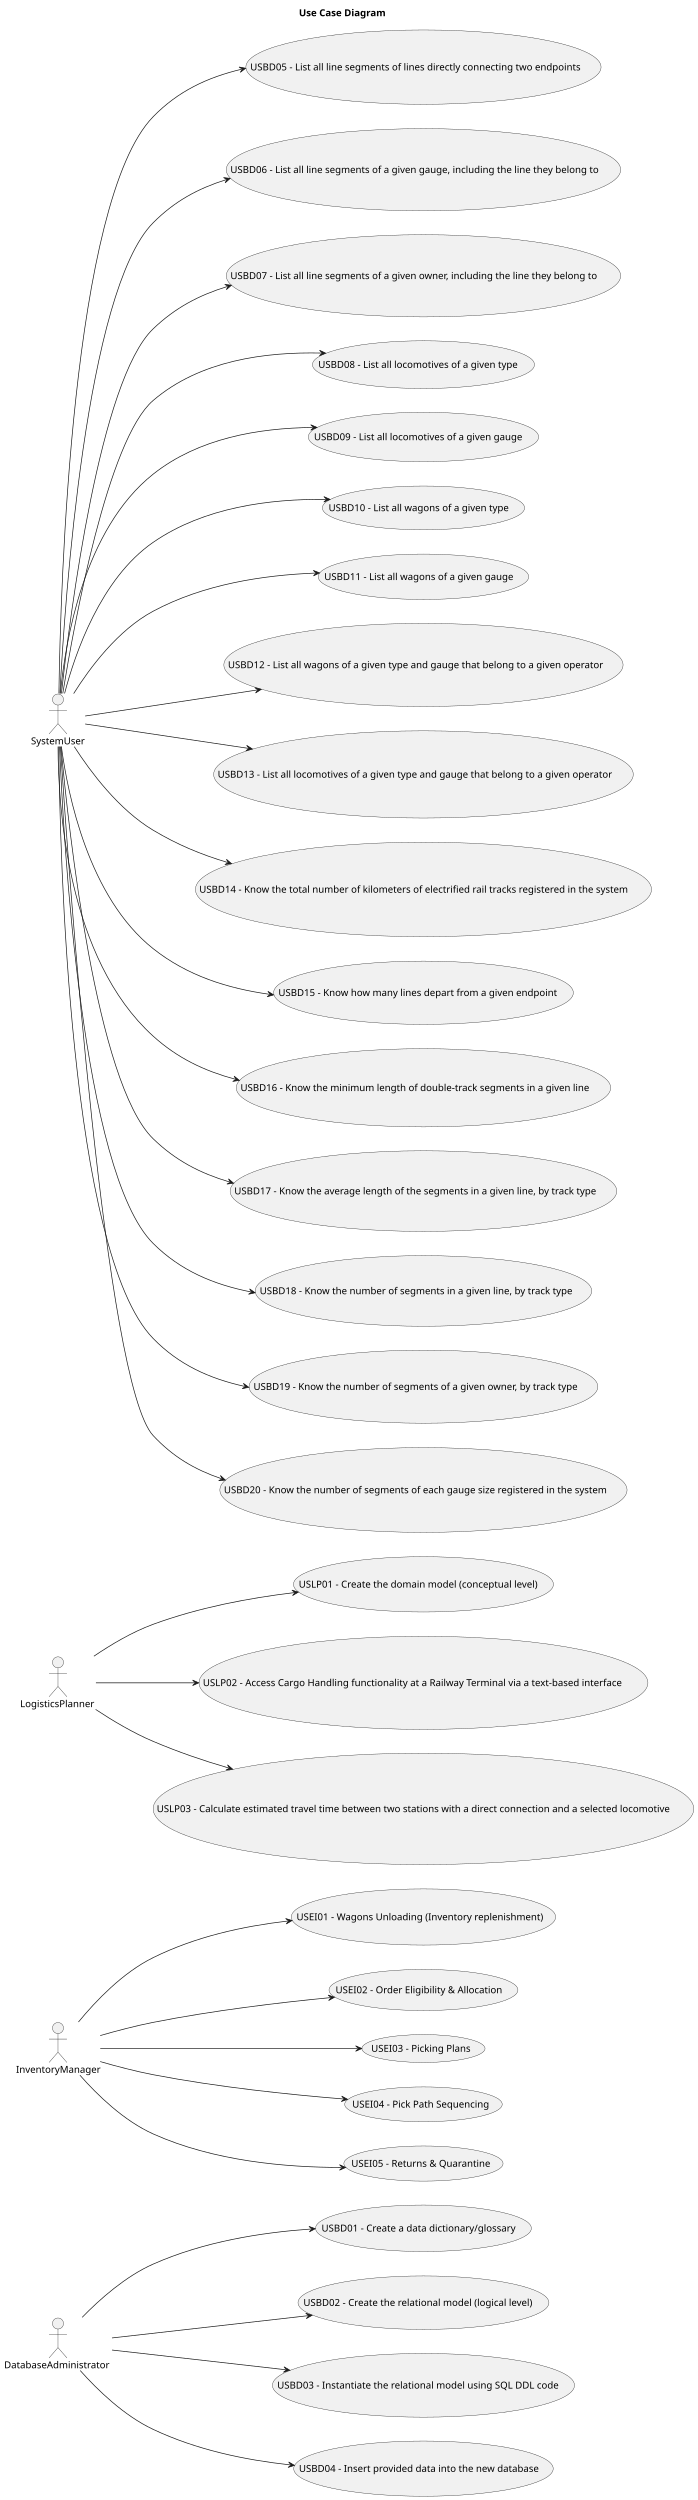
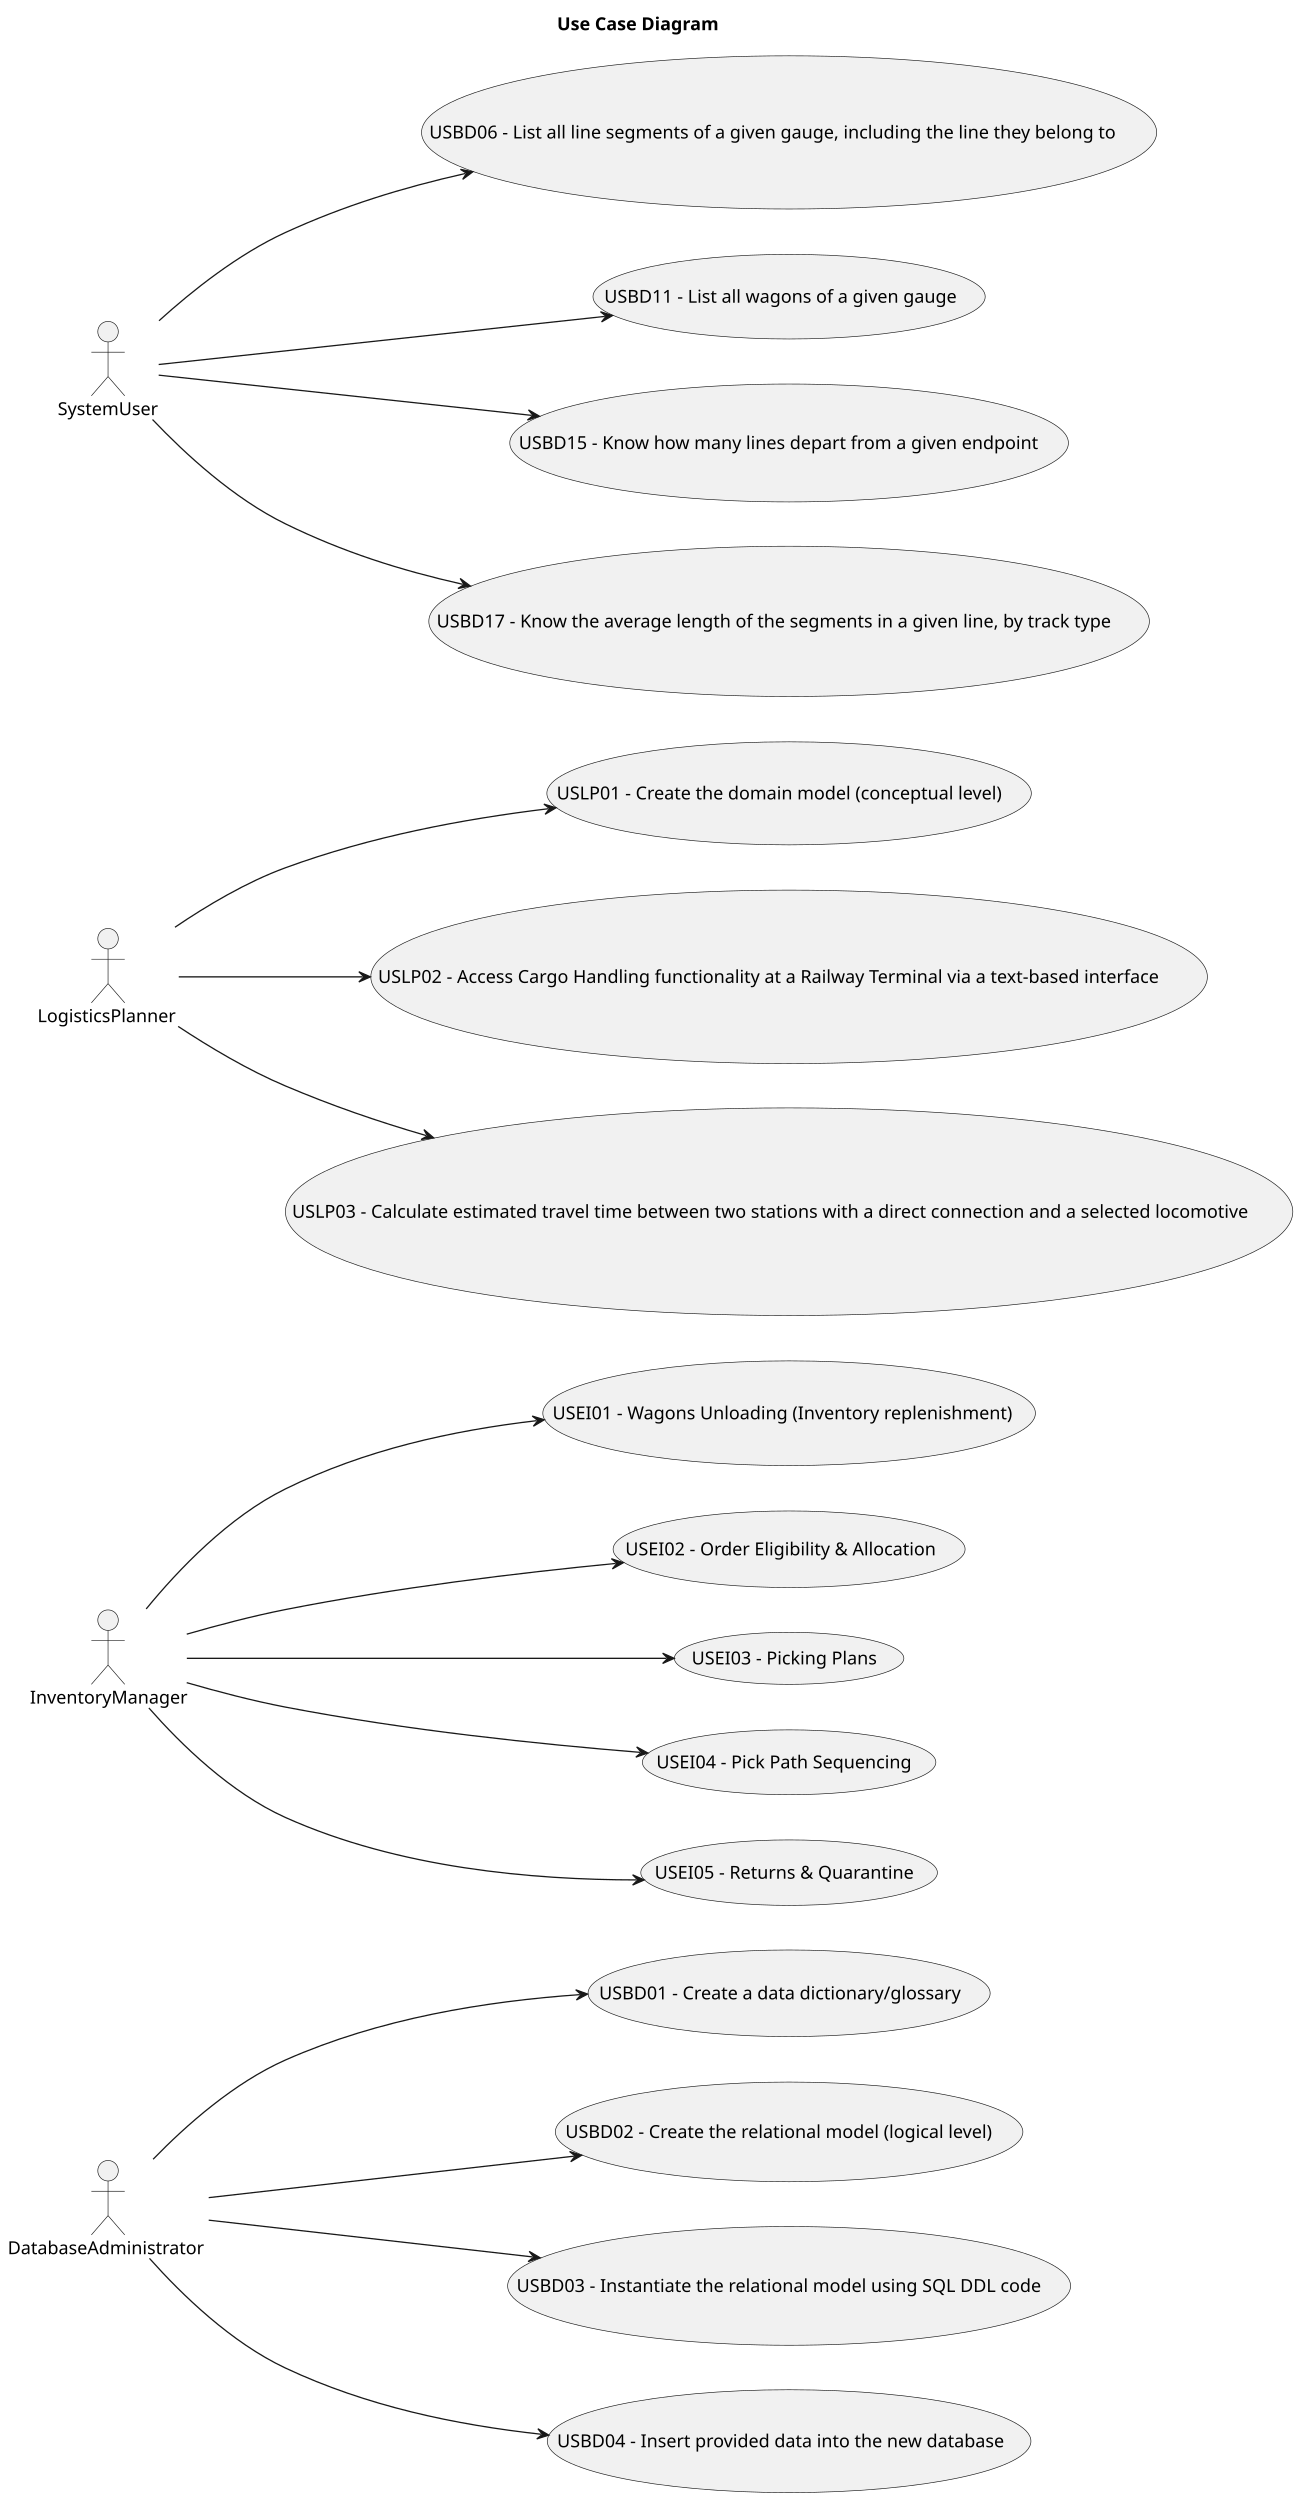
- <svg xmlns="http://www.w3.org/2000/svg" contentStyleType="text/css" data-diagram-type="DESCRIPTION" height="3630px" preserveAspectRatio="none" style="width:1013px;height:3630px;background:#FFFFFF;" version="1.1" viewBox="0 0 1013 3630" width="1013px" zoomAndPan="magnify">
+ <svg xmlns="http://www.w3.org/2000/svg" contentStyleType="text/css" data-diagram-type="DESCRIPTION" height="1948px" preserveAspectRatio="none" style="width:1013px;height:1948px;background:#FFFFFF;" version="1.1" viewBox="0 0 1013 1948" width="1013px" zoomAndPan="magnify">
  <defs />
  <g>
    <g class="title" data-source-line="5">
      <text fill="#000000" font-family="sans-serif" font-size="14" font-weight="bold" lengthAdjust="spacing" textLength="131.27" x="434.041" y="23.535">Use Case Diagram</text>
    </g>
    <g class="entity" data-entity="DatabaseAdministrator" data-source-line="9" data-uid="ent0002" id="entity_DatabaseAdministrator">
-       <ellipse cx="84.193" cy="3373.728" fill="#F1F1F1" rx="8" ry="8" style="stroke:#181818;stroke-width:0.5;" />
-       <path d="M84.193,3381.728 L84.193,3408.728 M71.193,3389.728 L97.193,3389.728 M84.193,3408.728 L71.193,3423.728 M84.193,3408.728 L97.193,3423.728" fill="none" style="stroke:#181818;stroke-width:0.5;" />
-       <text fill="#000000" font-family="sans-serif" font-size="14" lengthAdjust="spacing" textLength="156.386" x="6" y="3438.763">DatabaseAdministrator</text>
+       <ellipse cx="84.193" cy="1691.428" fill="#F1F1F1" rx="8" ry="8" style="stroke:#181818;stroke-width:0.5;" />
+       <path d="M84.193,1699.428 L84.193,1726.428 M71.193,1707.428 L97.193,1707.428 M84.193,1726.428 L71.193,1741.428 M84.193,1726.428 L97.193,1741.428" fill="none" style="stroke:#181818;stroke-width:0.5;" />
+       <text fill="#000000" font-family="sans-serif" font-size="14" lengthAdjust="spacing" textLength="156.386" x="6" y="1756.463">DatabaseAdministrator</text>
    </g>
    <g class="entity" data-entity="InventoryManager" data-source-line="10" data-uid="ent0003" id="entity_InventoryManager">
-       <ellipse cx="84.191" cy="2944.728" fill="#F1F1F1" rx="8" ry="8" style="stroke:#181818;stroke-width:0.5;" />
-       <path d="M84.191,2952.728 L84.191,2979.728 M71.191,2960.728 L97.191,2960.728 M84.191,2979.728 L71.191,2994.728 M84.191,2979.728 L97.191,2994.728" fill="none" style="stroke:#181818;stroke-width:0.5;" />
-       <text fill="#000000" font-family="sans-serif" font-size="14" lengthAdjust="spacing" textLength="121.803" x="23.29" y="3009.763">InventoryManager</text>
+       <ellipse cx="84.191" cy="1262.428" fill="#F1F1F1" rx="8" ry="8" style="stroke:#181818;stroke-width:0.5;" />
+       <path d="M84.191,1270.428 L84.191,1297.428 M71.191,1278.428 L97.191,1278.428 M84.191,1297.428 L71.191,1312.428 M84.191,1297.428 L97.191,1312.428" fill="none" style="stroke:#181818;stroke-width:0.5;" />
+       <text fill="#000000" font-family="sans-serif" font-size="14" lengthAdjust="spacing" textLength="121.803" x="23.29" y="1327.463">InventoryManager</text>
    </g>
    <g class="entity" data-entity="LogisticsPlanner" data-source-line="11" data-uid="ent0004" id="entity_LogisticsPlanner">
-       <ellipse cx="84.195" cy="2413.728" fill="#F1F1F1" rx="8" ry="8" style="stroke:#181818;stroke-width:0.5;" />
-       <path d="M84.195,2421.728 L84.195,2448.728 M71.195,2429.728 L97.195,2429.728 M84.195,2448.728 L71.195,2463.728 M84.195,2448.728 L97.195,2463.728" fill="none" style="stroke:#181818;stroke-width:0.5;" />
-       <text fill="#000000" font-family="sans-serif" font-size="14" lengthAdjust="spacing" textLength="109.99" x="29.2" y="2478.763">LogisticsPlanner</text>
+       <ellipse cx="84.195" cy="731.428" fill="#F1F1F1" rx="8" ry="8" style="stroke:#181818;stroke-width:0.5;" />
+       <path d="M84.195,739.428 L84.195,766.428 M71.195,747.428 L97.195,747.428 M84.195,766.428 L71.195,781.428 M84.195,766.428 L97.195,781.428" fill="none" style="stroke:#181818;stroke-width:0.5;" />
+       <text fill="#000000" font-family="sans-serif" font-size="14" lengthAdjust="spacing" textLength="109.99" x="29.2" y="796.463">LogisticsPlanner</text>
    </g>
    <g class="entity" data-entity="SystemUser" data-source-line="12" data-uid="ent0005" id="entity_SystemUser">
-       <ellipse cx="84.191" cy="1015.728" fill="#F1F1F1" rx="8" ry="8" style="stroke:#181818;stroke-width:0.5;" />
-       <path d="M84.191,1023.728 L84.191,1050.728 M71.191,1031.728 L97.191,1031.728 M84.191,1050.728 L71.191,1065.728 M84.191,1050.728 L97.191,1065.728" fill="none" style="stroke:#181818;stroke-width:0.5;" />
-       <text fill="#000000" font-family="sans-serif" font-size="14" lengthAdjust="spacing" textLength="78.463" x="44.96" y="1080.763">SystemUser</text>
+       <ellipse cx="84.191" cy="258.428" fill="#F1F1F1" rx="8" ry="8" style="stroke:#181818;stroke-width:0.5;" />
+       <path d="M84.191,266.428 L84.191,293.428 M71.191,274.428 L97.191,274.428 M84.191,293.428 L71.191,308.428 M84.191,293.428 L97.191,308.428" fill="none" style="stroke:#181818;stroke-width:0.5;" />
+       <text fill="#000000" font-family="sans-serif" font-size="14" lengthAdjust="spacing" textLength="78.463" x="44.96" y="323.463">SystemUser</text>
    </g>
    <g class="entity" data-entity="USBD01" data-source-line="14" data-uid="ent0006" id="entity_USBD01">
-       <ellipse cx="614.871" cy="3235.464" fill="#F1F1F1" rx="156.681" ry="33.736" style="stroke:#181818;stroke-width:0.5;" />
-       <text fill="#000000" font-family="sans-serif" font-size="14" lengthAdjust="spacing" textLength="296.099" x="466.821" y="3240.209">USBD01 - Create a data dictionary/glossary</text>
+       <ellipse cx="614.871" cy="1553.164" fill="#F1F1F1" rx="156.681" ry="33.736" style="stroke:#181818;stroke-width:0.5;" />
+       <text fill="#000000" font-family="sans-serif" font-size="14" lengthAdjust="spacing" textLength="296.099" x="466.821" y="1557.909">USBD01 - Create a data dictionary/glossary</text>
    </g>
    <g class="entity" data-entity="USBD02" data-source-line="17" data-uid="ent0008" id="entity_USBD02">
-       <ellipse cx="614.867" cy="3343.47" fill="#F1F1F1" rx="182.157" ry="38.831" style="stroke:#181818;stroke-width:0.5;" />
-       <text fill="#000000" font-family="sans-serif" font-size="14" lengthAdjust="spacing" textLength="348.701" x="440.517" y="3348.214">USBD02 - Create the relational model (logical level)</text>
+       <ellipse cx="614.867" cy="1661.17" fill="#F1F1F1" rx="182.157" ry="38.831" style="stroke:#181818;stroke-width:0.5;" />
+       <text fill="#000000" font-family="sans-serif" font-size="14" lengthAdjust="spacing" textLength="348.701" x="440.517" y="1665.914">USBD02 - Create the relational model (logical level)</text>
    </g>
    <g class="entity" data-entity="USBD03" data-source-line="20" data-uid="ent0010" id="entity_USBD03">
-       <ellipse cx="614.872" cy="3463.473" fill="#F1F1F1" rx="219.322" ry="46.264" style="stroke:#181818;stroke-width:0.5;" />
-       <text fill="#000000" font-family="sans-serif" font-size="14" lengthAdjust="spacing" textLength="424.717" x="402.514" y="3468.217">USBD03 - Instantiate the relational model using SQL DDL code</text>
+       <ellipse cx="614.872" cy="1781.173" fill="#F1F1F1" rx="219.322" ry="46.264" style="stroke:#181818;stroke-width:0.5;" />
+       <text fill="#000000" font-family="sans-serif" font-size="14" lengthAdjust="spacing" textLength="424.717" x="402.514" y="1785.917">USBD03 - Instantiate the relational model using SQL DDL code</text>
    </g>
    <g class="entity" data-entity="USBD04" data-source-line="23" data-uid="ent0012" id="entity_USBD04">
-       <ellipse cx="614.866" cy="3584.464" fill="#F1F1F1" rx="188.426" ry="40.085" style="stroke:#181818;stroke-width:0.5;" />
-       <text fill="#000000" font-family="sans-serif" font-size="14" lengthAdjust="spacing" textLength="361.573" x="434.08" y="3589.208">USBD04 - Insert provided data into the new database</text>
+       <ellipse cx="614.866" cy="1902.164" fill="#F1F1F1" rx="188.426" ry="40.085" style="stroke:#181818;stroke-width:0.5;" />
+       <text fill="#000000" font-family="sans-serif" font-size="14" lengthAdjust="spacing" textLength="361.573" x="434.08" y="1906.908">USBD04 - Insert provided data into the new database</text>
    </g>
-     <g class="entity" data-entity="USBD05" data-source-line="26" data-uid="ent0014" id="entity_USBD05">
-       <ellipse cx="614.867" cy="97.468" fill="#F1F1F1" rx="257.897" ry="53.979" style="stroke:#181818;stroke-width:0.5;" />
-       <text fill="#000000" font-family="sans-serif" font-size="14" lengthAdjust="spacing" textLength="503.084" x="363.325" y="102.212">USBD05 - List all line segments of lines directly connecting two endpoints</text>
+     <g class="entity" data-entity="USBD06" data-source-line="26" data-uid="ent0014" id="entity_USBD06">
+       <ellipse cx="614.87" cy="103.17" fill="#F1F1F1" rx="286.41" ry="59.682" style="stroke:#181818;stroke-width:0.5;" />
+       <text fill="#000000" font-family="sans-serif" font-size="14" lengthAdjust="spacing" textLength="560.793" x="334.474" y="107.915">USBD06 - List all line segments of a given gauge, including the line they belong to</text>
    </g>
-     <g class="entity" data-entity="USBD06" data-source-line="29" data-uid="ent0016" id="entity_USBD06">
-       <ellipse cx="614.87" cy="246.47" fill="#F1F1F1" rx="286.41" ry="59.682" style="stroke:#181818;stroke-width:0.5;" />
-       <text fill="#000000" font-family="sans-serif" font-size="14" lengthAdjust="spacing" textLength="560.793" x="334.474" y="251.214">USBD06 - List all line segments of a given gauge, including the line they belong to</text>
+     <g class="entity" data-entity="USBD11" data-source-line="29" data-uid="ent0016" id="entity_USBD11">
+       <ellipse cx="614.869" cy="231.172" fill="#F1F1F1" rx="152.819" ry="32.964" style="stroke:#181818;stroke-width:0.5;" />
+       <text fill="#000000" font-family="sans-serif" font-size="14" lengthAdjust="spacing" textLength="288.073" x="470.832" y="235.916">USBD11 - List all wagons of a given gauge</text>
    </g>
-     <g class="entity" data-entity="USBD07" data-source-line="32" data-uid="ent0018" id="entity_USBD07">
-       <ellipse cx="614.873" cy="400.473" fill="#F1F1F1" rx="286.373" ry="59.675" style="stroke:#181818;stroke-width:0.5;" />
-       <text fill="#000000" font-family="sans-serif" font-size="14" lengthAdjust="spacing" textLength="560.718" x="334.514" y="405.217">USBD07 - List all line segments of a given owner, including the line they belong to</text>
+     <g class="entity" data-entity="USBD15" data-source-line="32" data-uid="ent0018" id="entity_USBD15">
+       <ellipse cx="614.868" cy="345.166" fill="#F1F1F1" rx="217.638" ry="45.928" style="stroke:#181818;stroke-width:0.5;" />
+       <text fill="#000000" font-family="sans-serif" font-size="14" lengthAdjust="spacing" textLength="421.285" x="404.225" y="349.91">USBD15 - Know how many lines depart from a given endpoint</text>
    </g>
-     <g class="entity" data-entity="USBD08" data-source-line="35" data-uid="ent0020" id="entity_USBD08">
-       <ellipse cx="614.874" cy="529.465" fill="#F1F1F1" rx="161.184" ry="34.637" style="stroke:#181818;stroke-width:0.5;" />
-       <text fill="#000000" font-family="sans-serif" font-size="14" lengthAdjust="spacing" textLength="305.437" x="462.155" y="534.209">USBD08 - List all locomotives of a given type</text>
+     <g class="entity" data-entity="USBD17" data-source-line="35" data-uid="ent0020" id="entity_USBD17">
+       <ellipse cx="614.867" cy="484.166" fill="#F1F1F1" rx="280.737" ry="58.547" style="stroke:#181818;stroke-width:0.5;" />
+       <text fill="#000000" font-family="sans-serif" font-size="14" lengthAdjust="spacing" textLength="549.322" x="340.206" y="488.91">USBD17 - Know the average length of the segments in a given line, by track type</text>
    </g>
-     <g class="entity" data-entity="USBD09" data-source-line="38" data-uid="ent0022" id="entity_USBD09">
-       <ellipse cx="614.874" cy="634.465" fill="#F1F1F1" rx="167.234" ry="35.847" style="stroke:#181818;stroke-width:0.5;" />
-       <text fill="#000000" font-family="sans-serif" font-size="14" lengthAdjust="spacing" textLength="317.953" x="455.897" y="639.209">USBD09 - List all locomotives of a given gauge</text>
+     <g class="entity" data-entity="USEI01" data-source-line="38" data-uid="ent0022" id="entity_USEI01">
+       <ellipse cx="614.874" cy="1101.169" fill="#F1F1F1" rx="191.904" ry="40.781" style="stroke:#181818;stroke-width:0.5;" />
+       <text fill="#000000" font-family="sans-serif" font-size="14" lengthAdjust="spacing" textLength="368.703" x="430.522" y="1105.913">USEI01 - Wagons Unloading (Inventory replenishment)</text>
    </g>
-     <g class="entity" data-entity="USBD10" data-source-line="41" data-uid="ent0024" id="entity_USBD10">
-       <ellipse cx="614.872" cy="737.471" fill="#F1F1F1" rx="146.812" ry="31.762" style="stroke:#181818;stroke-width:0.5;" />
-       <text fill="#000000" font-family="sans-serif" font-size="14" lengthAdjust="spacing" textLength="275.557" x="477.094" y="742.215">USBD10 - List all wagons of a given type</text>
+     <g class="entity" data-entity="USEI02" data-source-line="41" data-uid="ent0024" id="entity_USEI02">
+       <ellipse cx="614.875" cy="1207.167" fill="#F1F1F1" rx="137.145" ry="29.829" style="stroke:#181818;stroke-width:0.5;" />
+       <text fill="#000000" font-family="sans-serif" font-size="14" lengthAdjust="spacing" textLength="255.309" x="487.22" y="1211.911">USEI02 - Order Eligibility &amp; Allocation</text>
    </g>
-     <g class="entity" data-entity="USBD11" data-source-line="44" data-uid="ent0026" id="entity_USBD11">
-       <ellipse cx="614.869" cy="837.472" fill="#F1F1F1" rx="152.819" ry="32.964" style="stroke:#181818;stroke-width:0.5;" />
-       <text fill="#000000" font-family="sans-serif" font-size="14" lengthAdjust="spacing" textLength="288.073" x="470.832" y="842.216">USBD11 - List all wagons of a given gauge</text>
+     <g class="entity" data-entity="USEI03" data-source-line="44" data-uid="ent0026" id="entity_USEI03">
+       <ellipse cx="614.866" cy="1292.171" fill="#F1F1F1" rx="89.416" ry="20.283" style="stroke:#181818;stroke-width:0.5;" />
+       <text fill="#000000" font-family="sans-serif" font-size="14" lengthAdjust="spacing" textLength="151.901" x="538.915" y="1296.916">USEI03 - Picking Plans</text>
    </g>
-     <g class="entity" data-entity="USBD12" data-source-line="47" data-uid="ent0028" id="entity_USBD12">
-       <ellipse cx="614.87" cy="965.472" fill="#F1F1F1" rx="289.87" ry="60.374" style="stroke:#181818;stroke-width:0.5;" />
-       <text fill="#000000" font-family="sans-serif" font-size="14" lengthAdjust="spacing" textLength="567.786" x="330.977" y="970.216">USBD12 - List all wagons of a given type and gauge that belong to a given operator</text>
+     <g class="entity" data-entity="USEI04" data-source-line="47" data-uid="ent0028" id="entity_USEI04">
+       <ellipse cx="614.872" cy="1373.169" fill="#F1F1F1" rx="114.352" ry="25.27" style="stroke:#181818;stroke-width:0.5;" />
+       <text fill="#000000" font-family="sans-serif" font-size="14" lengthAdjust="spacing" textLength="206.883" x="511.431" y="1377.913">USEI04 - Pick Path Sequencing</text>
    </g>
-     <g class="entity" data-entity="USBD13" data-source-line="50" data-uid="ent0030" id="entity_USBD13">
-       <ellipse cx="614.873" cy="1124.471" fill="#F1F1F1" rx="304.663" ry="63.333" style="stroke:#181818;stroke-width:0.5;" />
-       <text fill="#000000" font-family="sans-serif" font-size="14" lengthAdjust="spacing" textLength="597.666" x="316.04" y="1129.215">USBD13 - List all locomotives of a given type and gauge that belong to a given operator</text>
+     <g class="entity" data-entity="USEI05" data-source-line="50" data-uid="ent0030" id="entity_USEI05">
+       <ellipse cx="614.866" cy="1459.171" fill="#F1F1F1" rx="115.566" ry="25.513" style="stroke:#181818;stroke-width:0.5;" />
+       <text fill="#000000" font-family="sans-serif" font-size="14" lengthAdjust="spacing" textLength="209.494" x="510.119" y="1463.916">USEI05 - Returns &amp; Quarantine</text>
    </g>
-     <g class="entity" data-entity="USBD14" data-source-line="53" data-uid="ent0032" id="entity_USBD14">
-       <ellipse cx="614.867" cy="1291.468" fill="#F1F1F1" rx="331.147" ry="68.629" style="stroke:#181818;stroke-width:0.5;" />
-       <text fill="#000000" font-family="sans-serif" font-size="14" lengthAdjust="spacing" textLength="651.096" x="289.319" y="1296.212">USBD14 - Know the total number of kilometers of electrified rail tracks registered in the system</text>
+     <g class="entity" data-entity="USLP01" data-source-line="53" data-uid="ent0032" id="entity_USLP01">
+       <ellipse cx="614.866" cy="618.168" fill="#F1F1F1" rx="188.746" ry="40.149" style="stroke:#181818;stroke-width:0.5;" />
+       <text fill="#000000" font-family="sans-serif" font-size="14" lengthAdjust="spacing" textLength="362.229" x="433.752" y="622.912">USLP01 - Create the domain model (conceptual level)</text>
    </g>
-     <g class="entity" data-entity="USBD15" data-source-line="56" data-uid="ent0034" id="entity_USBD15">
-       <ellipse cx="614.868" cy="1441.466" fill="#F1F1F1" rx="217.638" ry="45.928" style="stroke:#181818;stroke-width:0.5;" />
-       <text fill="#000000" font-family="sans-serif" font-size="14" lengthAdjust="spacing" textLength="421.285" x="404.225" y="1446.21">USBD15 - Know how many lines depart from a given endpoint</text>
+     <g class="entity" data-entity="USLP02" data-source-line="56" data-uid="ent0034" id="entity_USLP02">
+       <ellipse cx="614.866" cy="761.165" fill="#F1F1F1" rx="325.936" ry="67.587" style="stroke:#181818;stroke-width:0.5;" />
+       <text fill="#000000" font-family="sans-serif" font-size="14" lengthAdjust="spacing" textLength="640.589" x="294.572" y="765.91">USLP02 - Access Cargo Handling functionality at a Railway Terminal via a text-based interface</text>
    </g>
-     <g class="entity" data-entity="USBD16" data-source-line="59" data-uid="ent0036" id="entity_USBD16">
-       <ellipse cx="614.871" cy="1579.47" fill="#F1F1F1" rx="271.861" ry="56.772" style="stroke:#181818;stroke-width:0.5;" />
-       <text fill="#000000" font-family="sans-serif" font-size="14" lengthAdjust="spacing" textLength="531.364" x="349.189" y="1584.215">USBD16 - Know the minimum length of double-track segments in a given line</text>
-     </g>
-     <g class="entity" data-entity="USBD17" data-source-line="62" data-uid="ent0038" id="entity_USBD17">
-       <ellipse cx="614.867" cy="1729.466" fill="#F1F1F1" rx="280.737" ry="58.547" style="stroke:#181818;stroke-width:0.5;" />
-       <text fill="#000000" font-family="sans-serif" font-size="14" lengthAdjust="spacing" textLength="549.322" x="340.206" y="1734.21">USBD17 - Know the average length of the segments in a given line, by track type</text>
-     </g>
-     <g class="entity" data-entity="USBD18" data-source-line="65" data-uid="ent0040" id="entity_USBD18">
-       <ellipse cx="614.871" cy="1874.465" fill="#F1F1F1" rx="244.331" ry="51.266" style="stroke:#181818;stroke-width:0.5;" />
-       <text fill="#000000" font-family="sans-serif" font-size="14" lengthAdjust="spacing" textLength="475.569" x="377.086" y="1879.209">USBD18 - Know the number of segments in a given line, by track type</text>
-     </g>
-     <g class="entity" data-entity="USBD19" data-source-line="68" data-uid="ent0042" id="entity_USBD19">
-       <ellipse cx="614.87" cy="2013.472" fill="#F1F1F1" rx="253.22" ry="53.044" style="stroke:#181818;stroke-width:0.5;" />
-       <text fill="#000000" font-family="sans-serif" font-size="14" lengthAdjust="spacing" textLength="493.603" x="368.069" y="2018.216">USBD19 - Know the number of segments of a given owner, by track type</text>
-     </g>
-     <g class="entity" data-entity="USBD20" data-source-line="71" data-uid="ent0044" id="entity_USBD20">
-       <ellipse cx="614.872" cy="2163.469" fill="#F1F1F1" rx="295.652" ry="61.53" style="stroke:#181818;stroke-width:0.5;" />
-       <text fill="#000000" font-family="sans-serif" font-size="14" lengthAdjust="spacing" textLength="579.469" x="325.138" y="2168.213">USBD20 - Know the number of segments of each gauge size registered in the system</text>
-     </g>
-     <g class="entity" data-entity="USEI01" data-source-line="74" data-uid="ent0046" id="entity_USEI01">
-       <ellipse cx="614.874" cy="2783.469" fill="#F1F1F1" rx="191.904" ry="40.781" style="stroke:#181818;stroke-width:0.5;" />
-       <text fill="#000000" font-family="sans-serif" font-size="14" lengthAdjust="spacing" textLength="368.703" x="430.522" y="2788.213">USEI01 - Wagons Unloading (Inventory replenishment)</text>
-     </g>
-     <g class="entity" data-entity="USEI02" data-source-line="77" data-uid="ent0048" id="entity_USEI02">
-       <ellipse cx="614.875" cy="2889.467" fill="#F1F1F1" rx="137.145" ry="29.829" style="stroke:#181818;stroke-width:0.5;" />
-       <text fill="#000000" font-family="sans-serif" font-size="14" lengthAdjust="spacing" textLength="255.309" x="487.22" y="2894.211">USEI02 - Order Eligibility &amp; Allocation</text>
-     </g>
-     <g class="entity" data-entity="USEI03" data-source-line="80" data-uid="ent0050" id="entity_USEI03">
-       <ellipse cx="614.866" cy="2974.471" fill="#F1F1F1" rx="89.416" ry="20.283" style="stroke:#181818;stroke-width:0.5;" />
-       <text fill="#000000" font-family="sans-serif" font-size="14" lengthAdjust="spacing" textLength="151.901" x="538.915" y="2979.215">USEI03 - Picking Plans</text>
-     </g>
-     <g class="entity" data-entity="USEI04" data-source-line="83" data-uid="ent0052" id="entity_USEI04">
-       <ellipse cx="614.872" cy="3055.469" fill="#F1F1F1" rx="114.352" ry="25.27" style="stroke:#181818;stroke-width:0.5;" />
-       <text fill="#000000" font-family="sans-serif" font-size="14" lengthAdjust="spacing" textLength="206.883" x="511.431" y="3060.213">USEI04 - Pick Path Sequencing</text>
-     </g>
-     <g class="entity" data-entity="USEI05" data-source-line="86" data-uid="ent0054" id="entity_USEI05">
-       <ellipse cx="614.866" cy="3141.472" fill="#F1F1F1" rx="115.566" ry="25.513" style="stroke:#181818;stroke-width:0.5;" />
-       <text fill="#000000" font-family="sans-serif" font-size="14" lengthAdjust="spacing" textLength="209.494" x="510.119" y="3146.216">USEI05 - Returns &amp; Quarantine</text>
-     </g>
-     <g class="entity" data-entity="USLP01" data-source-line="89" data-uid="ent0056" id="entity_USLP01">
-       <ellipse cx="614.866" cy="2300.468" fill="#F1F1F1" rx="188.746" ry="40.149" style="stroke:#181818;stroke-width:0.5;" />
-       <text fill="#000000" font-family="sans-serif" font-size="14" lengthAdjust="spacing" textLength="362.229" x="433.752" y="2305.212">USLP01 - Create the domain model (conceptual level)</text>
-     </g>
-     <g class="entity" data-entity="USLP02" data-source-line="92" data-uid="ent0058" id="entity_USLP02">
-       <ellipse cx="614.866" cy="2443.465" fill="#F1F1F1" rx="325.936" ry="67.587" style="stroke:#181818;stroke-width:0.5;" />
-       <text fill="#000000" font-family="sans-serif" font-size="14" lengthAdjust="spacing" textLength="640.589" x="294.572" y="2448.21">USLP02 - Access Cargo Handling functionality at a Railway Terminal via a text-based interface</text>
-     </g>
-     <g class="entity" data-entity="USLP03" data-source-line="95" data-uid="ent0060" id="entity_USLP03">
-       <ellipse cx="614.871" cy="2626.465" fill="#F1F1F1" rx="392.481" ry="80.896" style="stroke:#181818;stroke-width:0.5;" />
-       <text fill="#000000" font-family="sans-serif" font-size="14" lengthAdjust="spacing" textLength="774.587" x="227.577" y="2631.209">USLP03 - Calculate estimated travel time between two stations with a direct connection and a selected locomotive</text>
+     <g class="entity" data-entity="USLP03" data-source-line="59" data-uid="ent0036" id="entity_USLP03">
+       <ellipse cx="614.871" cy="944.164" fill="#F1F1F1" rx="392.481" ry="80.896" style="stroke:#181818;stroke-width:0.5;" />
+       <text fill="#000000" font-family="sans-serif" font-size="14" lengthAdjust="spacing" textLength="774.587" x="227.577" y="948.909">USLP03 - Calculate estimated travel time between two stations with a direct connection and a selected locomotive</text>
    </g>
    <g class="link" data-entity-1="DatabaseAdministrator" data-entity-2="USBD01" data-source-line="15" data-uid="lnk7" id="link_DatabaseAdministrator_USBD01">
-       <path d="M119.3,3364.778 C144.91,3338.428 182.32,3305.218 222.39,3287.468 C295.73,3254.988 377.825,3241.753 451.845,3236.503" fill="none" id="DatabaseAdministrator-to-USBD01" style="stroke:#181818;stroke-width:1;" />
-       <polygon fill="#181818" points="457.83,3236.078,448.57,3232.725,452.842,3236.432,449.135,3240.705,457.83,3236.078" style="stroke:#181818;stroke-width:1;" />
+       <path d="M119.3,1682.478 C144.91,1656.128 182.32,1622.918 222.39,1605.168 C295.73,1572.688 377.825,1559.453 451.845,1554.203" fill="none" id="DatabaseAdministrator-to-USBD01" style="stroke:#181818;stroke-width:1;" />
+       <polygon fill="#181818" points="457.83,1553.778,448.57,1550.425,452.842,1554.132,449.135,1558.405,457.83,1553.778" style="stroke:#181818;stroke-width:1;" />
    </g>
    <g class="link" data-entity-1="DatabaseAdministrator" data-entity-2="USBD02" data-source-line="18" data-uid="lnk9" id="link_DatabaseAdministrator_USBD02">
-       <path d="M162.63,3394.688 C238.64,3386.058 350.878,3373.314 447.248,3362.384" fill="none" id="DatabaseAdministrator-to-USBD02" style="stroke:#181818;stroke-width:1;" />
-       <polygon fill="#181818" points="453.21,3361.708,443.817,3358.748,448.242,3362.272,444.718,3366.697,453.21,3361.708" style="stroke:#181818;stroke-width:1;" />
+       <path d="M162.63,1712.388 C238.64,1703.758 350.878,1691.014 447.248,1680.084" fill="none" id="DatabaseAdministrator-to-USBD02" style="stroke:#181818;stroke-width:1;" />
+       <polygon fill="#181818" points="453.21,1679.408,443.817,1676.448,448.242,1679.972,444.718,1684.397,453.21,1679.408" style="stroke:#181818;stroke-width:1;" />
    </g>
    <g class="link" data-entity-1="DatabaseAdministrator" data-entity-2="USBD03" data-source-line="21" data-uid="lnk11" id="link_DatabaseAdministrator_USBD03">
-       <path d="M162.63,3412.258 C230.32,3419.948 325.518,3430.752 414.908,3440.892" fill="none" id="DatabaseAdministrator-to-USBD03" style="stroke:#181818;stroke-width:1;" />
-       <polygon fill="#181818" points="420.87,3441.568,412.378,3436.579,415.902,3441.005,411.476,3444.528,420.87,3441.568" style="stroke:#181818;stroke-width:1;" />
+       <path d="M162.63,1729.958 C230.32,1737.648 325.518,1748.452 414.908,1758.592" fill="none" id="DatabaseAdministrator-to-USBD03" style="stroke:#181818;stroke-width:1;" />
+       <polygon fill="#181818" points="420.87,1759.268,412.378,1754.279,415.902,1758.705,411.476,1762.228,420.87,1759.268" style="stroke:#181818;stroke-width:1;" />
    </g>
    <g class="link" data-entity-1="DatabaseAdministrator" data-entity-2="USBD04" data-source-line="24" data-uid="lnk13" id="link_DatabaseAdministrator_USBD04">
-       <path d="M116.45,3442.018 C141.84,3470.508 180.26,3507.658 222.39,3527.468 C285.62,3557.228 354.466,3571.671 421.666,3579.072" fill="none" id="DatabaseAdministrator-to-USBD04" style="stroke:#181818;stroke-width:1;" />
-       <polygon fill="#181818" points="427.63,3579.728,419.122,3574.767,422.66,3579.181,418.246,3582.719,427.63,3579.728" style="stroke:#181818;stroke-width:1;" />
+       <path d="M116.45,1759.718 C141.84,1788.208 180.26,1825.358 222.39,1845.168 C285.62,1874.928 354.466,1889.371 421.666,1896.772" fill="none" id="DatabaseAdministrator-to-USBD04" style="stroke:#181818;stroke-width:1;" />
+       <polygon fill="#181818" points="427.63,1897.428,419.122,1892.467,422.66,1896.881,418.246,1900.419,427.63,1897.428" style="stroke:#181818;stroke-width:1;" />
    </g>
-     <g class="link" data-entity-1="SystemUser" data-entity-2="USBD05" data-source-line="27" data-uid="lnk15" id="link_SystemUser_USBD05">
-       <path d="M85.54,1006.888 C87.75,853.728 103.91,291.128 222.39,169.468 C258.3,132.588 300.633,112.469 350.883,100.499" fill="none" id="SystemUser-to-USBD05" style="stroke:#181818;stroke-width:1;" />
-       <polygon fill="#181818" points="356.72,99.108,347.038,97.303,351.856,100.267,348.892,105.085,356.72,99.108" style="stroke:#181818;stroke-width:1;" />
+     <g class="link" data-entity-1="SystemUser" data-entity-2="USBD06" data-source-line="27" data-uid="lnk15" id="link_SystemUser_USBD06">
+       <path d="M123.9,249.918 C149.72,226.558 185.59,198.028 222.39,181.168 C267.83,160.358 312.887,146.399 362.577,135.189" fill="none" id="SystemUser-to-USBD06" style="stroke:#181818;stroke-width:1;" />
+       <polygon fill="#181818" points="368.43,133.868,358.77,131.947,363.553,134.969,360.531,139.751,368.43,133.868" style="stroke:#181818;stroke-width:1;" />
    </g>
-     <g class="link" data-entity-1="SystemUser" data-entity-2="USBD06" data-source-line="30" data-uid="lnk17" id="link_SystemUser_USBD06">
-       <path d="M86.98,1007.148 C94.08,872.168 124.81,421.678 222.39,323.468 C253.14,292.518 286.746,273.937 328.566,260.797" fill="none" id="SystemUser-to-USBD06" style="stroke:#181818;stroke-width:1;" />
-       <polygon fill="#181818" points="334.29,258.998,324.505,257.88,329.52,260.497,326.903,265.512,334.29,258.998" style="stroke:#181818;stroke-width:1;" />
+     <g class="link" data-entity-1="SystemUser" data-entity-2="USBD11" data-source-line="30" data-uid="lnk17" id="link_SystemUser_USBD11">
+       <path d="M123.64,284.028 C196.82,276.138 353.395,259.251 471.295,246.541" fill="none" id="SystemUser-to-USBD11" style="stroke:#181818;stroke-width:1;" />
+       <polygon fill="#181818" points="477.26,245.898,467.883,242.886,472.289,246.434,468.741,250.84,477.26,245.898" style="stroke:#181818;stroke-width:1;" />
    </g>
-     <g class="link" data-entity-1="SystemUser" data-entity-2="USBD07" data-source-line="33" data-uid="lnk19" id="link_SystemUser_USBD07">
-       <path d="M89.12,1007.088 C101.71,891.768 144.83,551.778 222.39,477.468 C254.02,447.158 288.186,428.894 330.336,415.914" fill="none" id="SystemUser-to-USBD07" style="stroke:#181818;stroke-width:1;" />
-       <polygon fill="#181818" points="336.07,414.148,326.291,412.974,331.291,415.62,328.646,420.62,336.07,414.148" style="stroke:#181818;stroke-width:1;" />
+     <g class="link" data-entity-1="SystemUser" data-entity-2="USBD15" data-source-line="33" data-uid="lnk19" id="link_SystemUser_USBD15">
+       <path d="M123.64,292.318 C185.6,298.998 305.625,311.935 414.365,323.665" fill="none" id="SystemUser-to-USBD15" style="stroke:#181818;stroke-width:1;" />
+       <polygon fill="#181818" points="420.33,324.308,411.811,319.366,415.359,323.772,410.953,327.32,420.33,324.308" style="stroke:#181818;stroke-width:1;" />
    </g>
-     <g class="link" data-entity-1="SystemUser" data-entity-2="USBD08" data-source-line="36" data-uid="lnk21" id="link_SystemUser_USBD08">
-       <path d="M91.15,1006.828 C107.51,905.838 156.4,637.928 222.39,581.468 C290.37,523.308 384.781,510.793 466.882,512.643" fill="none" id="SystemUser-to-USBD08" style="stroke:#181818;stroke-width:1;" />
-       <polygon fill="#181818" points="472.88,512.778,463.972,508.577,467.881,512.666,463.792,516.574,472.88,512.778" style="stroke:#181818;stroke-width:1;" />
+     <g class="link" data-entity-1="SystemUser" data-entity-2="USBD17" data-source-line="36" data-uid="lnk21" id="link_SystemUser_USBD17">
+       <path d="M118.84,326.898 C144.5,353.898 182.17,388.488 222.39,408.168 C266.93,429.978 311.336,444.211 360.626,455.301" fill="none" id="SystemUser-to-USBD17" style="stroke:#181818;stroke-width:1;" />
+       <polygon fill="#181818" points="366.48,456.618,358.577,450.74,361.602,455.521,356.822,458.545,366.48,456.618" style="stroke:#181818;stroke-width:1;" />
    </g>
-     <g class="link" data-entity-1="SystemUser" data-entity-2="USBD09" data-source-line="39" data-uid="lnk23" id="link_SystemUser_USBD09">
-       <path d="M87.68,1006.878 C94.71,932.258 121.46,768.508 222.39,688.468 C288.51,636.038 375.46,621.588 454.2,620.668" fill="none" id="SystemUser-to-USBD09" style="stroke:#181818;stroke-width:1;" />
-       <polygon fill="#181818" points="460.2,620.598,451.154,616.704,455.2,620.657,451.247,624.703,460.2,620.598" style="stroke:#181818;stroke-width:1;" />
+     <g class="link" data-entity-1="InventoryManager" data-entity-2="USEI01" data-source-line="39" data-uid="lnk23" id="link_InventoryManager_USEI01">
+       <path d="M113.91,1253.678 C138.98,1223.088 178.21,1181.938 222.39,1160.168 C284.19,1129.718 351.671,1114.765 418.141,1106.995" fill="none" id="InventoryManager-to-USEI01" style="stroke:#181818;stroke-width:1;" />
+       <polygon fill="#181818" points="424.1,1106.298,414.696,1103.37,419.134,1106.879,415.625,1111.316,424.1,1106.298" style="stroke:#181818;stroke-width:1;" />
    </g>
-     <g class="link" data-entity-1="SystemUser" data-entity-2="USBD10" data-source-line="42" data-uid="lnk25" id="link_SystemUser_USBD10">
-       <path d="M93.79,1006.898 C108.92,948.808 146.21,840.098 222.39,787.468 C296.66,736.158 392.17,724.366 473.21,725.067" fill="none" id="SystemUser-to-USBD10" style="stroke:#181818;stroke-width:1;" />
-       <polygon fill="#181818" points="479.21,725.118,470.245,721.041,474.21,725.075,470.176,729.04,479.21,725.118" style="stroke:#181818;stroke-width:1;" />
+     <g class="link" data-entity-1="InventoryManager" data-entity-2="USEI02" data-source-line="42" data-uid="lnk25" id="link_InventoryManager_USEI02">
+       <path d="M145.51,1273.348 C169.27,1266.488 196.93,1259.198 222.39,1254.168 C309.52,1236.978 402.928,1225.72 479.748,1218.23" fill="none" id="InventoryManager-to-USEI02" style="stroke:#181818;stroke-width:1;" />
+       <polygon fill="#181818" points="485.72,1217.648,476.374,1214.541,480.744,1218.133,477.151,1222.503,485.72,1217.648" style="stroke:#181818;stroke-width:1;" />
    </g>
-     <g class="link" data-entity-1="SystemUser" data-entity-2="USBD11" data-source-line="45" data-uid="lnk27" id="link_SystemUser_USBD11">
-       <path d="M106.98,1007.048 C130.36,969.758 171.14,914.898 222.39,887.468 C295.78,848.188 381.695,835.181 458.015,832.091" fill="none" id="SystemUser-to-USBD11" style="stroke:#181818;stroke-width:1;" />
-       <polygon fill="#181818" points="464.01,831.848,454.856,828.216,459.014,832.051,455.179,836.209,464.01,831.848" style="stroke:#181818;stroke-width:1;" />
+     <g class="link" data-entity-1="InventoryManager" data-entity-2="USEI03" data-source-line="45" data-uid="lnk27" id="link_InventoryManager_USEI03">
+       <path d="M145.58,1292.168 C238.64,1292.168 411.61,1292.168 519.33,1292.168" fill="none" id="InventoryManager-to-USEI03" style="stroke:#181818;stroke-width:1;" />
+       <polygon fill="#181818" points="525.33,1292.168,516.33,1288.168,520.33,1292.168,516.33,1296.168,525.33,1292.168" style="stroke:#181818;stroke-width:1;" />
    </g>
-     <g class="link" data-entity-1="SystemUser" data-entity-2="USBD12" data-source-line="48" data-uid="lnk29" id="link_SystemUser_USBD12">
-       <path d="M123.64,1039.658 C177.93,1031.438 275.478,1016.676 373.418,1001.856" fill="none" id="SystemUser-to-USBD12" style="stroke:#181818;stroke-width:1;" />
-       <polygon fill="#181818" points="379.35,1000.958,369.853,998.35,374.406,1001.706,371.05,1006.26,379.35,1000.958" style="stroke:#181818;stroke-width:1;" />
+     <g class="link" data-entity-1="InventoryManager" data-entity-2="USEI04" data-source-line="48" data-uid="lnk29" id="link_InventoryManager_USEI04">
+       <path d="M145.48,1311.128 C169.24,1318.008 196.9,1325.278 222.39,1330.168 C316.89,1348.328 419.84,1359.033 498.76,1365.433" fill="none" id="InventoryManager-to-USEI04" style="stroke:#181818;stroke-width:1;" />
+       <polygon fill="#181818" points="504.74,1365.918,496.093,1361.204,499.756,1365.514,495.446,1369.178,504.74,1365.918" style="stroke:#181818;stroke-width:1;" />
    </g>
-     <g class="link" data-entity-1="SystemUser" data-entity-2="USBD13" data-source-line="51" data-uid="lnk31" id="link_SystemUser_USBD13">
-       <path d="M123.64,1051.218 C175.56,1058.978 266.506,1072.572 360.526,1086.612" fill="none" id="SystemUser-to-USBD13" style="stroke:#181818;stroke-width:1;" />
-       <polygon fill="#181818" points="366.46,1087.498,358.149,1082.213,361.515,1086.76,356.968,1090.125,366.46,1087.498" style="stroke:#181818;stroke-width:1;" />
+     <g class="link" data-entity-1="InventoryManager" data-entity-2="USEI05" data-source-line="51" data-uid="lnk31" id="link_InventoryManager_USEI05">
+       <path d="M115.99,1330.838 C141.28,1359.598 179.77,1397.028 222.39,1416.168 C310.64,1455.818 414.94,1464.762 495.94,1464.842" fill="none" id="InventoryManager-to-USEI05" style="stroke:#181818;stroke-width:1;" />
+       <polygon fill="#181818" points="501.94,1464.848,492.944,1460.839,496.94,1464.843,492.936,1468.839,501.94,1464.848" style="stroke:#181818;stroke-width:1;" />
    </g>
-     <g class="link" data-entity-1="SystemUser" data-entity-2="USBD14" data-source-line="54" data-uid="lnk33" id="link_SystemUser_USBD14">
-       <path d="M107.85,1084.118 C131.63,1121.118 172.46,1175.608 222.39,1205.468 C257.17,1226.278 290.644,1240.351 330.494,1252.331" fill="none" id="SystemUser-to-USBD14" style="stroke:#181818;stroke-width:1;" />
-       <polygon fill="#181818" points="336.24,1254.058,328.773,1247.637,331.452,1252.619,326.469,1255.298,336.24,1254.058" style="stroke:#181818;stroke-width:1;" />
+     <g class="link" data-entity-1="LogisticsPlanner" data-entity-2="USLP01" data-source-line="54" data-uid="lnk33" id="link_LogisticsPlanner_USLP01">
+       <path d="M136.34,722.518 C161.1,705.688 192,687.298 222.39,676.168 C289,651.788 359.614,638.36 427.254,630.16" fill="none" id="LogisticsPlanner-to-USLP01" style="stroke:#181818;stroke-width:1;" />
+       <polygon fill="#181818" points="433.21,629.438,423.794,626.551,428.246,630.04,424.757,634.492,433.21,629.438" style="stroke:#181818;stroke-width:1;" />
    </g>
-     <g class="link" data-entity-1="SystemUser" data-entity-2="USBD15" data-source-line="57" data-uid="lnk35" id="link_SystemUser_USBD15">
-       <path d="M89.11,1083.948 C98.46,1154.298 128.81,1303.258 222.39,1377.468 C271.62,1416.518 329.559,1435.03 391.379,1443.75" fill="none" id="SystemUser-to-USBD15" style="stroke:#181818;stroke-width:1;" />
-       <polygon fill="#181818" points="397.32,1444.588,388.967,1439.37,392.369,1443.89,387.849,1447.292,397.32,1444.588" style="stroke:#181818;stroke-width:1;" />
+     <g class="link" data-entity-1="LogisticsPlanner" data-entity-2="USLP02" data-source-line="57" data-uid="lnk35" id="link_LogisticsPlanner_USLP02">
+       <path d="M139.29,761.168 C176.98,761.168 224.74,761.168 282.61,761.168" fill="none" id="LogisticsPlanner-to-USLP02" style="stroke:#181818;stroke-width:1;" />
+       <polygon fill="#181818" points="288.61,761.168,279.61,757.168,283.61,761.168,279.61,765.168,288.61,761.168" style="stroke:#181818;stroke-width:1;" />
    </g>
-     <g class="link" data-entity-1="SystemUser" data-entity-2="USBD16" data-source-line="60" data-uid="lnk37" id="link_SystemUser_USBD16">
-       <path d="M84.29,1084.078 C84.48,1172.808 98.2,1392.248 222.39,1504.468 C257.43,1536.138 295.819,1554.677 341.779,1567.147" fill="none" id="SystemUser-to-USBD16" style="stroke:#181818;stroke-width:1;" />
-       <polygon fill="#181818" points="347.57,1568.718,339.932,1562.501,342.745,1567.409,337.837,1570.222,347.57,1568.718" style="stroke:#181818;stroke-width:1;" />
-     </g>
-     <g class="link" data-entity-1="SystemUser" data-entity-2="USBD17" data-source-line="63" data-uid="lnk39" id="link_SystemUser_USBD17">
-       <path d="M88.47,1083.958 C99.53,1204.748 139.58,1573.128 222.39,1653.468 C254.68,1684.808 290.068,1703.431 333.468,1716.311" fill="none" id="SystemUser-to-USBD17" style="stroke:#181818;stroke-width:1;" />
-       <polygon fill="#181818" points="339.22,1718.018,331.73,1711.623,334.427,1716.596,329.454,1719.292,339.22,1718.018" style="stroke:#181818;stroke-width:1;" />
-     </g>
-     <g class="link" data-entity-1="SystemUser" data-entity-2="USBD18" data-source-line="66" data-uid="lnk41" id="link_SystemUser_USBD18">
-       <path d="M86.52,1083.918 C92.16,1223.738 118.83,1702.348 222.39,1805.468 C261.93,1844.858 309.684,1865.086 364.554,1875.916" fill="none" id="SystemUser-to-USBD18" style="stroke:#181818;stroke-width:1;" />
-       <polygon fill="#181818" points="370.44,1877.078,362.385,1871.411,365.535,1876.11,360.836,1879.26,370.44,1877.078" style="stroke:#181818;stroke-width:1;" />
-     </g>
-     <g class="link" data-entity-1="SystemUser" data-entity-2="USBD19" data-source-line="69" data-uid="lnk43" id="link_SystemUser_USBD19">
-       <path d="M85.36,1083.978 C86.86,1239.458 100.66,1818.618 222.39,1943.468 C259.38,1981.418 303.522,2001.602 355.402,2013.082" fill="none" id="SystemUser-to-USBD19" style="stroke:#181818;stroke-width:1;" />
-       <polygon fill="#181818" points="361.26,2014.378,353.337,2008.528,356.378,2013.298,351.608,2016.339,361.26,2014.378" style="stroke:#181818;stroke-width:1;" />
-     </g>
-     <g class="link" data-entity-1="SystemUser" data-entity-2="USBD20" data-source-line="72" data-uid="lnk45" id="link_SystemUser_USBD20">
-       <path d="M87.67,1084.198 C99.49,1263.758 152.51,2009.688 222.39,2084.468 C250.91,2114.998 282.014,2133.584 321.584,2147.135" fill="none" id="SystemUser-to-USBD20" style="stroke:#181818;stroke-width:1;" />
-       <polygon fill="#181818" points="327.26,2149.078,320.041,2142.378,322.53,2147.459,317.45,2149.947,327.26,2149.078" style="stroke:#181818;stroke-width:1;" />
-     </g>
-     <g class="link" data-entity-1="InventoryManager" data-entity-2="USEI01" data-source-line="75" data-uid="lnk47" id="link_InventoryManager_USEI01">
-       <path d="M113.91,2935.978 C138.98,2905.388 178.21,2864.238 222.39,2842.468 C284.19,2812.018 351.671,2797.065 418.141,2789.295" fill="none" id="InventoryManager-to-USEI01" style="stroke:#181818;stroke-width:1;" />
-       <polygon fill="#181818" points="424.1,2788.598,414.696,2785.67,419.134,2789.179,415.625,2793.616,424.1,2788.598" style="stroke:#181818;stroke-width:1;" />
-     </g>
-     <g class="link" data-entity-1="InventoryManager" data-entity-2="USEI02" data-source-line="78" data-uid="lnk49" id="link_InventoryManager_USEI02">
-       <path d="M145.51,2955.648 C169.27,2948.788 196.93,2941.498 222.39,2936.468 C309.52,2919.278 402.928,2908.021 479.748,2900.53" fill="none" id="InventoryManager-to-USEI02" style="stroke:#181818;stroke-width:1;" />
-       <polygon fill="#181818" points="485.72,2899.948,476.374,2896.84,480.744,2900.434,477.151,2904.803,485.72,2899.948" style="stroke:#181818;stroke-width:1;" />
-     </g>
-     <g class="link" data-entity-1="InventoryManager" data-entity-2="USEI03" data-source-line="81" data-uid="lnk51" id="link_InventoryManager_USEI03">
-       <path d="M145.58,2974.468 C238.64,2974.468 411.61,2974.468 519.33,2974.468" fill="none" id="InventoryManager-to-USEI03" style="stroke:#181818;stroke-width:1;" />
-       <polygon fill="#181818" points="525.33,2974.468,516.33,2970.468,520.33,2974.468,516.33,2978.468,525.33,2974.468" style="stroke:#181818;stroke-width:1;" />
-     </g>
-     <g class="link" data-entity-1="InventoryManager" data-entity-2="USEI04" data-source-line="84" data-uid="lnk53" id="link_InventoryManager_USEI04">
-       <path d="M145.48,2993.428 C169.24,3000.308 196.9,3007.578 222.39,3012.468 C316.89,3030.628 419.84,3041.333 498.76,3047.733" fill="none" id="InventoryManager-to-USEI04" style="stroke:#181818;stroke-width:1;" />
-       <polygon fill="#181818" points="504.74,3048.218,496.093,3043.504,499.756,3047.814,495.446,3051.478,504.74,3048.218" style="stroke:#181818;stroke-width:1;" />
-     </g>
-     <g class="link" data-entity-1="InventoryManager" data-entity-2="USEI05" data-source-line="87" data-uid="lnk55" id="link_InventoryManager_USEI05">
-       <path d="M115.99,3013.138 C141.28,3041.898 179.77,3079.328 222.39,3098.468 C310.64,3138.118 414.94,3147.062 495.94,3147.142" fill="none" id="InventoryManager-to-USEI05" style="stroke:#181818;stroke-width:1;" />
-       <polygon fill="#181818" points="501.94,3147.148,492.944,3143.139,496.94,3147.143,492.936,3151.139,501.94,3147.148" style="stroke:#181818;stroke-width:1;" />
-     </g>
-     <g class="link" data-entity-1="LogisticsPlanner" data-entity-2="USLP01" data-source-line="90" data-uid="lnk57" id="link_LogisticsPlanner_USLP01">
-       <path d="M136.34,2404.818 C161.1,2387.988 192,2369.598 222.39,2358.468 C289,2334.088 359.614,2320.66 427.254,2312.46" fill="none" id="LogisticsPlanner-to-USLP01" style="stroke:#181818;stroke-width:1;" />
-       <polygon fill="#181818" points="433.21,2311.738,423.794,2308.851,428.246,2312.34,424.757,2316.792,433.21,2311.738" style="stroke:#181818;stroke-width:1;" />
-     </g>
-     <g class="link" data-entity-1="LogisticsPlanner" data-entity-2="USLP02" data-source-line="93" data-uid="lnk59" id="link_LogisticsPlanner_USLP02">
-       <path d="M139.29,2443.468 C176.98,2443.468 224.74,2443.468 282.61,2443.468" fill="none" id="LogisticsPlanner-to-USLP02" style="stroke:#181818;stroke-width:1;" />
-       <polygon fill="#181818" points="288.61,2443.468,279.61,2439.468,283.61,2443.468,279.61,2447.468,288.61,2443.468" style="stroke:#181818;stroke-width:1;" />
-     </g>
-     <g class="link" data-entity-1="LogisticsPlanner" data-entity-2="USLP03" data-source-line="96" data-uid="lnk61" id="link_LogisticsPlanner_USLP03">
-       <path d="M138.82,2482.088 C163.34,2498.298 193.35,2516.198 222.39,2528.468 C258.93,2543.918 292.701,2555.644 332.101,2567.164" fill="none" id="LogisticsPlanner-to-USLP03" style="stroke:#181818;stroke-width:1;" />
-       <polygon fill="#181818" points="337.86,2568.848,330.344,2562.483,333.061,2567.445,328.099,2570.162,337.86,2568.848" style="stroke:#181818;stroke-width:1;" />
+     <g class="link" data-entity-1="LogisticsPlanner" data-entity-2="USLP03" data-source-line="60" data-uid="lnk37" id="link_LogisticsPlanner_USLP03">
+       <path d="M138.82,799.788 C163.34,815.998 193.35,833.898 222.39,846.168 C258.93,861.618 292.701,873.345 332.101,884.865" fill="none" id="LogisticsPlanner-to-USLP03" style="stroke:#181818;stroke-width:1;" />
+       <polygon fill="#181818" points="337.86,886.548,330.344,880.183,333.061,885.145,328.099,887.862,337.86,886.548" style="stroke:#181818;stroke-width:1;" />
    </g>
  </g>
</svg>
